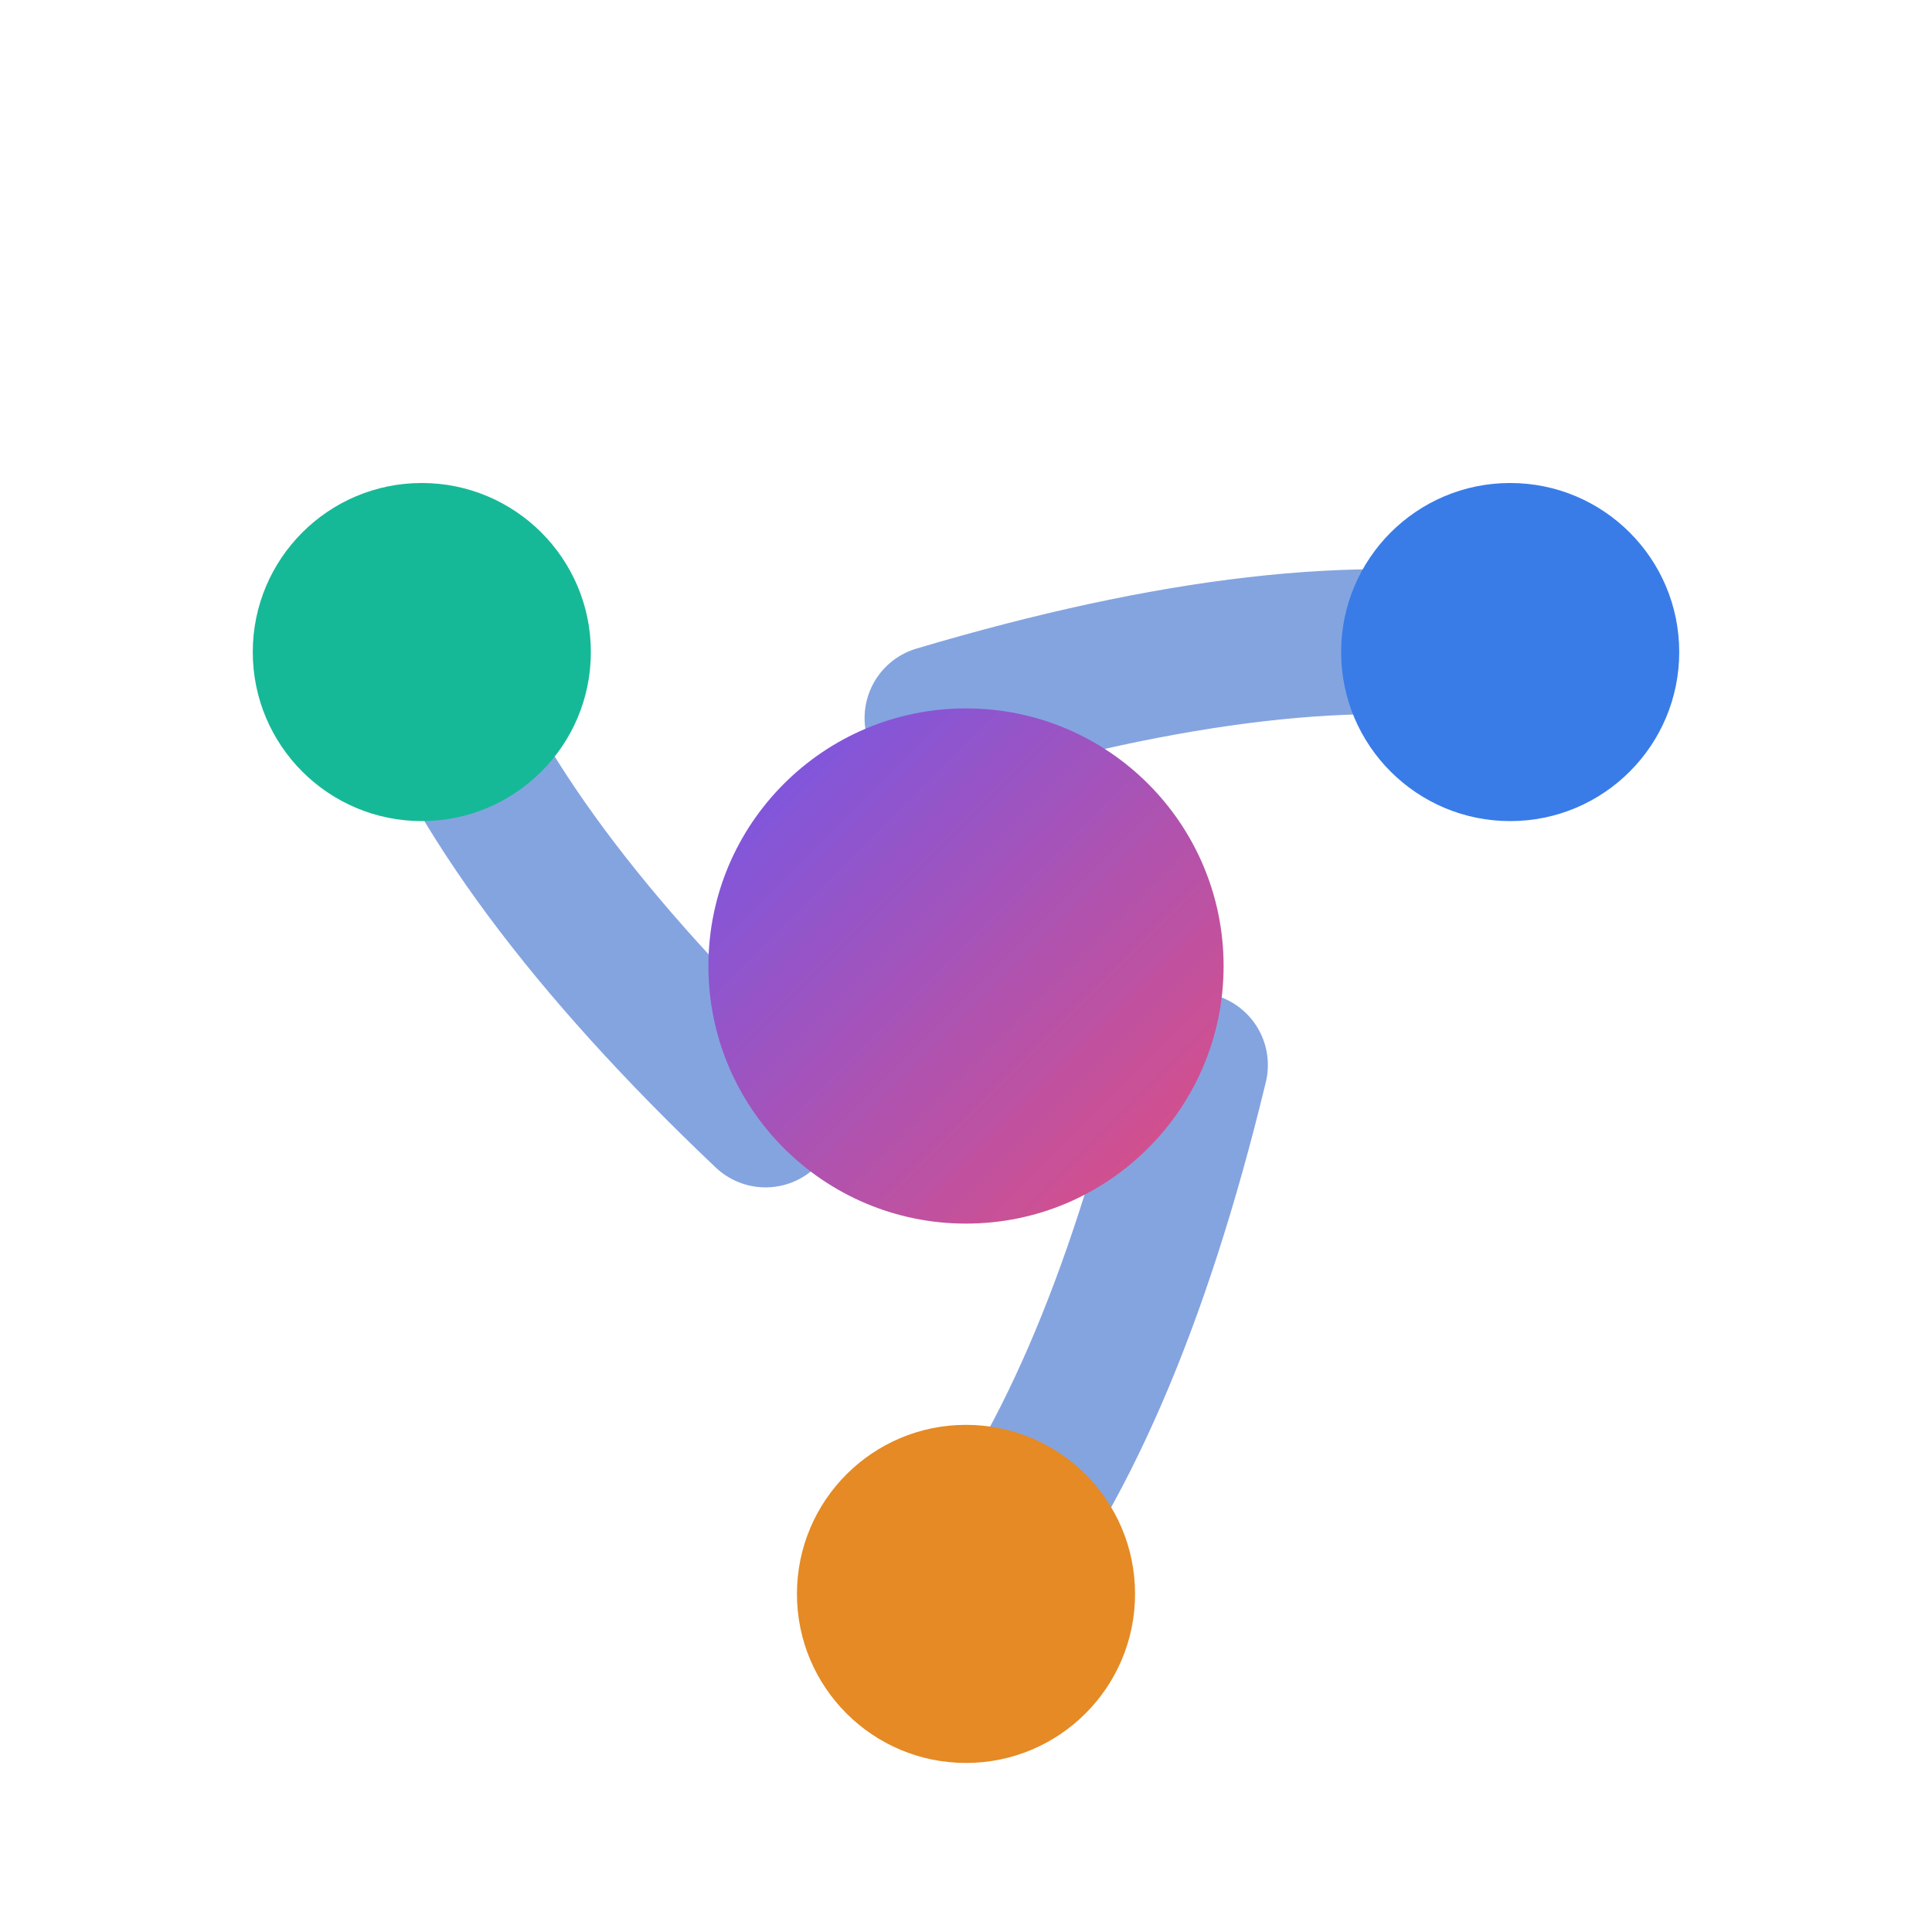
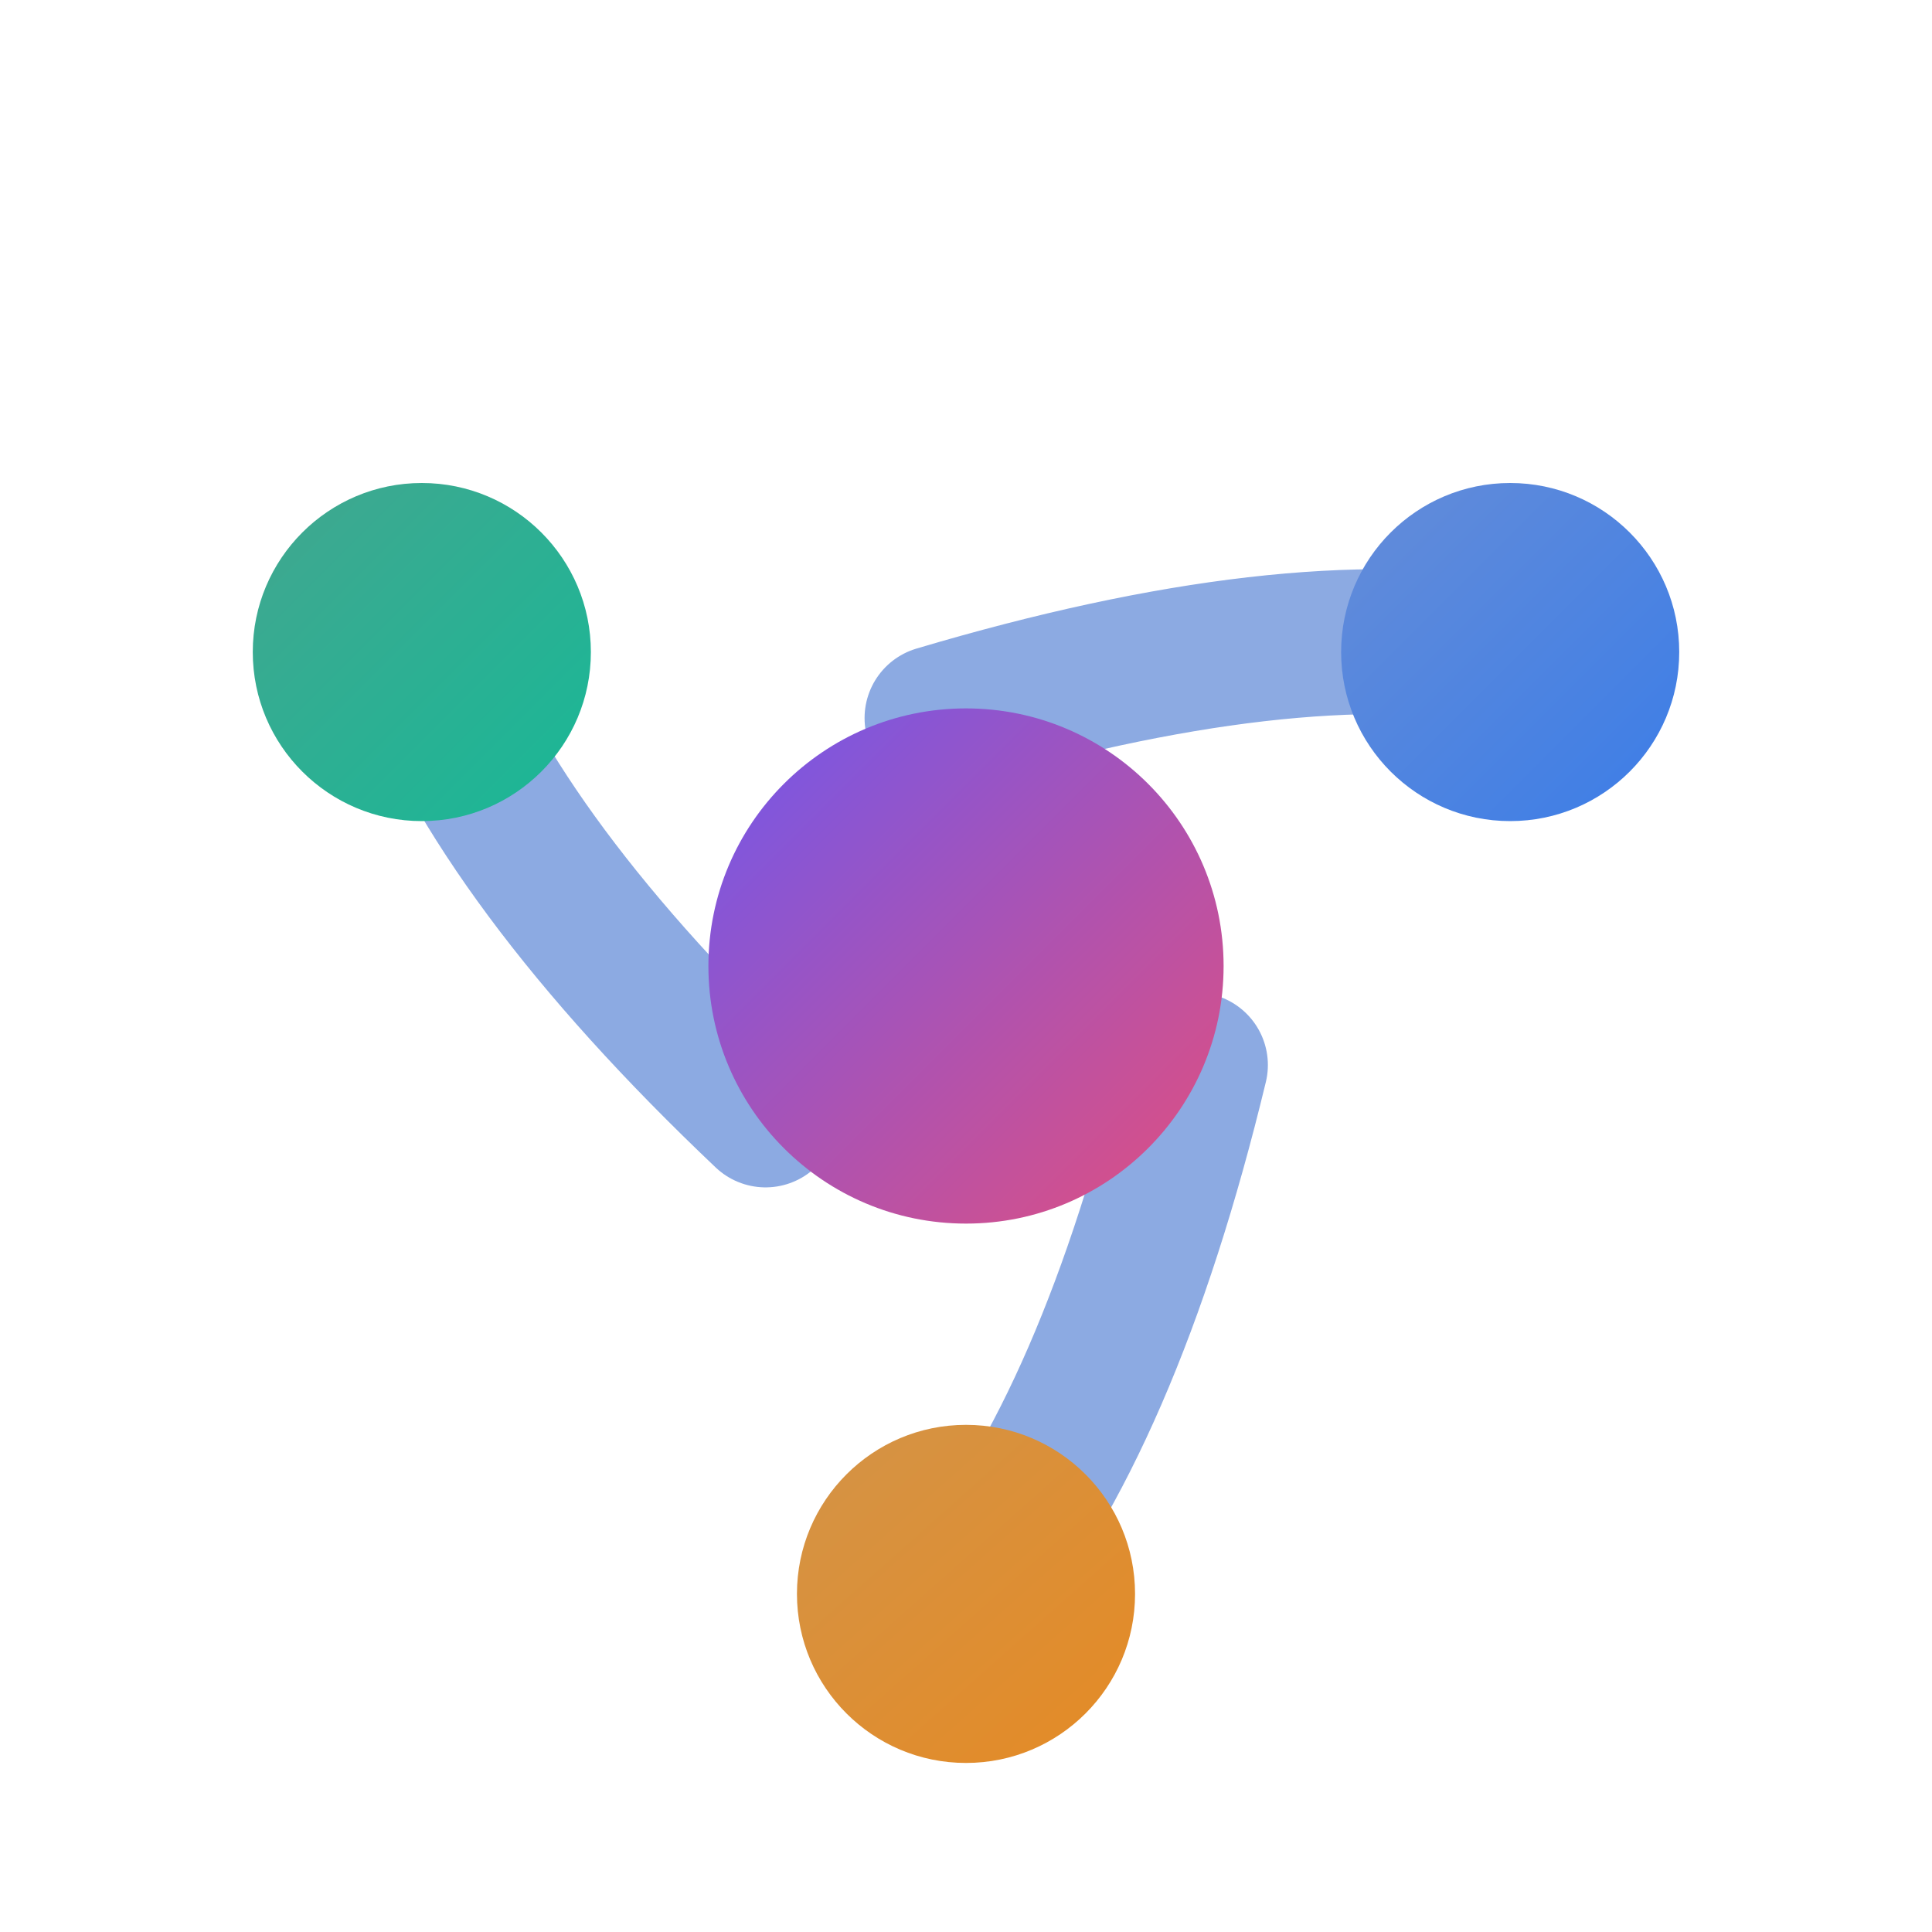
- <svg xmlns="http://www.w3.org/2000/svg" viewBox="0 0 24 24">
+ <svg xmlns="http://www.w3.org/2000/svg" viewBox="0 0 24 24" role="img" aria-labelledby="title">
  <defs>
    <linearGradient id="favHub" x1="9" y1="9" x2="15" y2="15" gradientUnits="userSpaceOnUse">
      <stop stop-color="#7457e8" />
      <stop offset="1" stop-color="#de4f82" />
    </linearGradient>
+     <linearGradient id="favMint" x1="3" y1="6" x2="7.5" y2="10.5" gradientUnits="userSpaceOnUse">
+       <stop stop-color="#43a68f" />
+       <stop offset="1" stop-color="#16b997" />
+     </linearGradient>
+     <linearGradient id="favOcean" x1="16.5" y1="6" x2="21" y2="10.5" gradientUnits="userSpaceOnUse">
+       <stop stop-color="#668dd8" />
+       <stop offset="1" stop-color="#397ce8" />
+     </linearGradient>
+     <linearGradient id="favAmber" x1="10" y1="17.5" x2="14" y2="22" gradientUnits="userSpaceOnUse">
+       <stop stop-color="#d39448" />
+       <stop offset="1" stop-color="#e58a24" />
+     </linearGradient>
  </defs>
  <style>
-     .link{stroke:#668dd8;stroke-opacity:.8;stroke-width:1.8;stroke-linecap:round;stroke-linejoin:round;fill:none}
+     .link{stroke:#668dd8;stroke-opacity:.75;stroke-width:1.8;stroke-linecap:round;stroke-linejoin:round;fill:none}
    .hub{fill:url(#favHub)}
-     .node-mint{fill:#16b997}
-     .node-ocean{fill:#397ce8}
-     .node-amber{fill:#e58a24}
-     @media(prefers-color-scheme:dark){.link{stroke-opacity:.9}}
+     .node-mint{fill:url(#favMint)}
+     .node-ocean{fill:url(#favOcean)}
+     .node-amber{fill:url(#favAmber)}
+     @media(prefers-color-scheme:dark){.link{stroke-opacity:.88}}
  </style>
  <path class="link" d="M14.85 13.23 Q13.78 17.66 12.00 19.80" />
  <path class="link" d="M9.51 13.85 Q6.21 10.72 5.24 8.10" />
  <path class="link" d="M11.64 8.92 Q16.01 7.62 18.76 8.10" />
  <circle class="hub" cx="12" cy="12" r="3.2" />
  <circle class="node-amber" cx="12.00" cy="19.80" r="2.1" />
  <circle class="node-mint" cx="5.24" cy="8.10" r="2.1" />
  <circle class="node-ocean" cx="18.76" cy="8.10" r="2.1" />
</svg>
